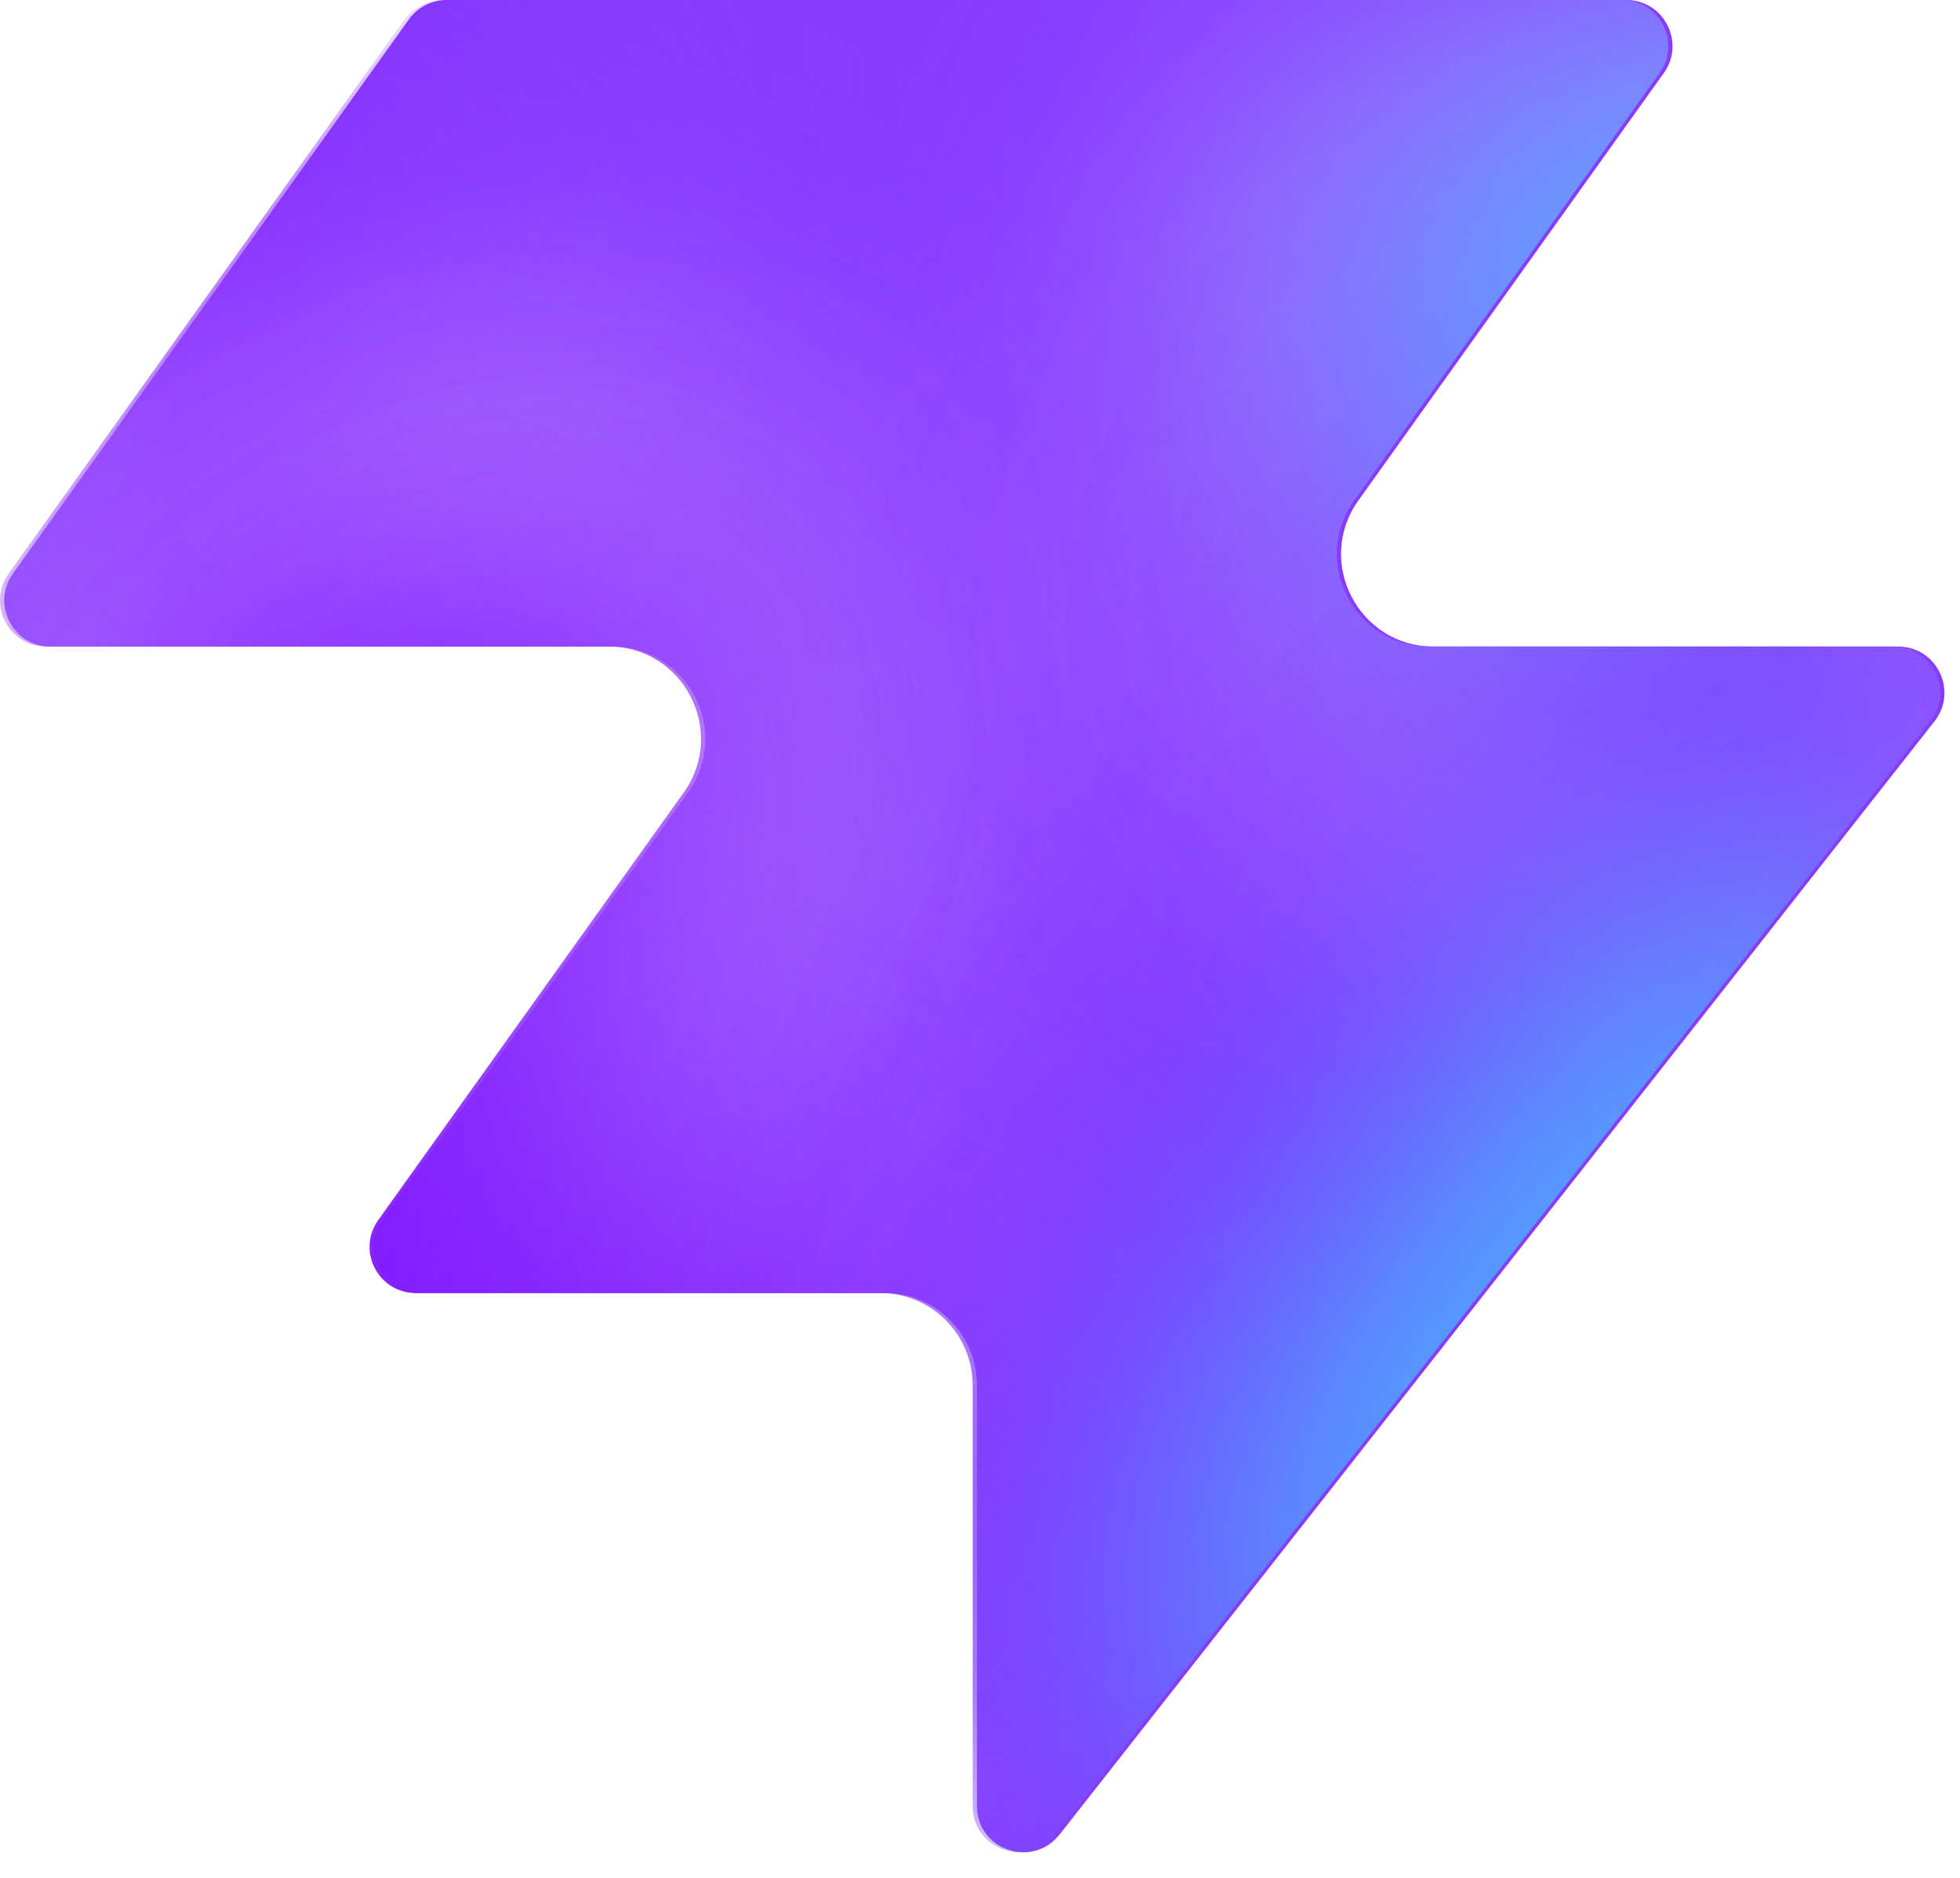
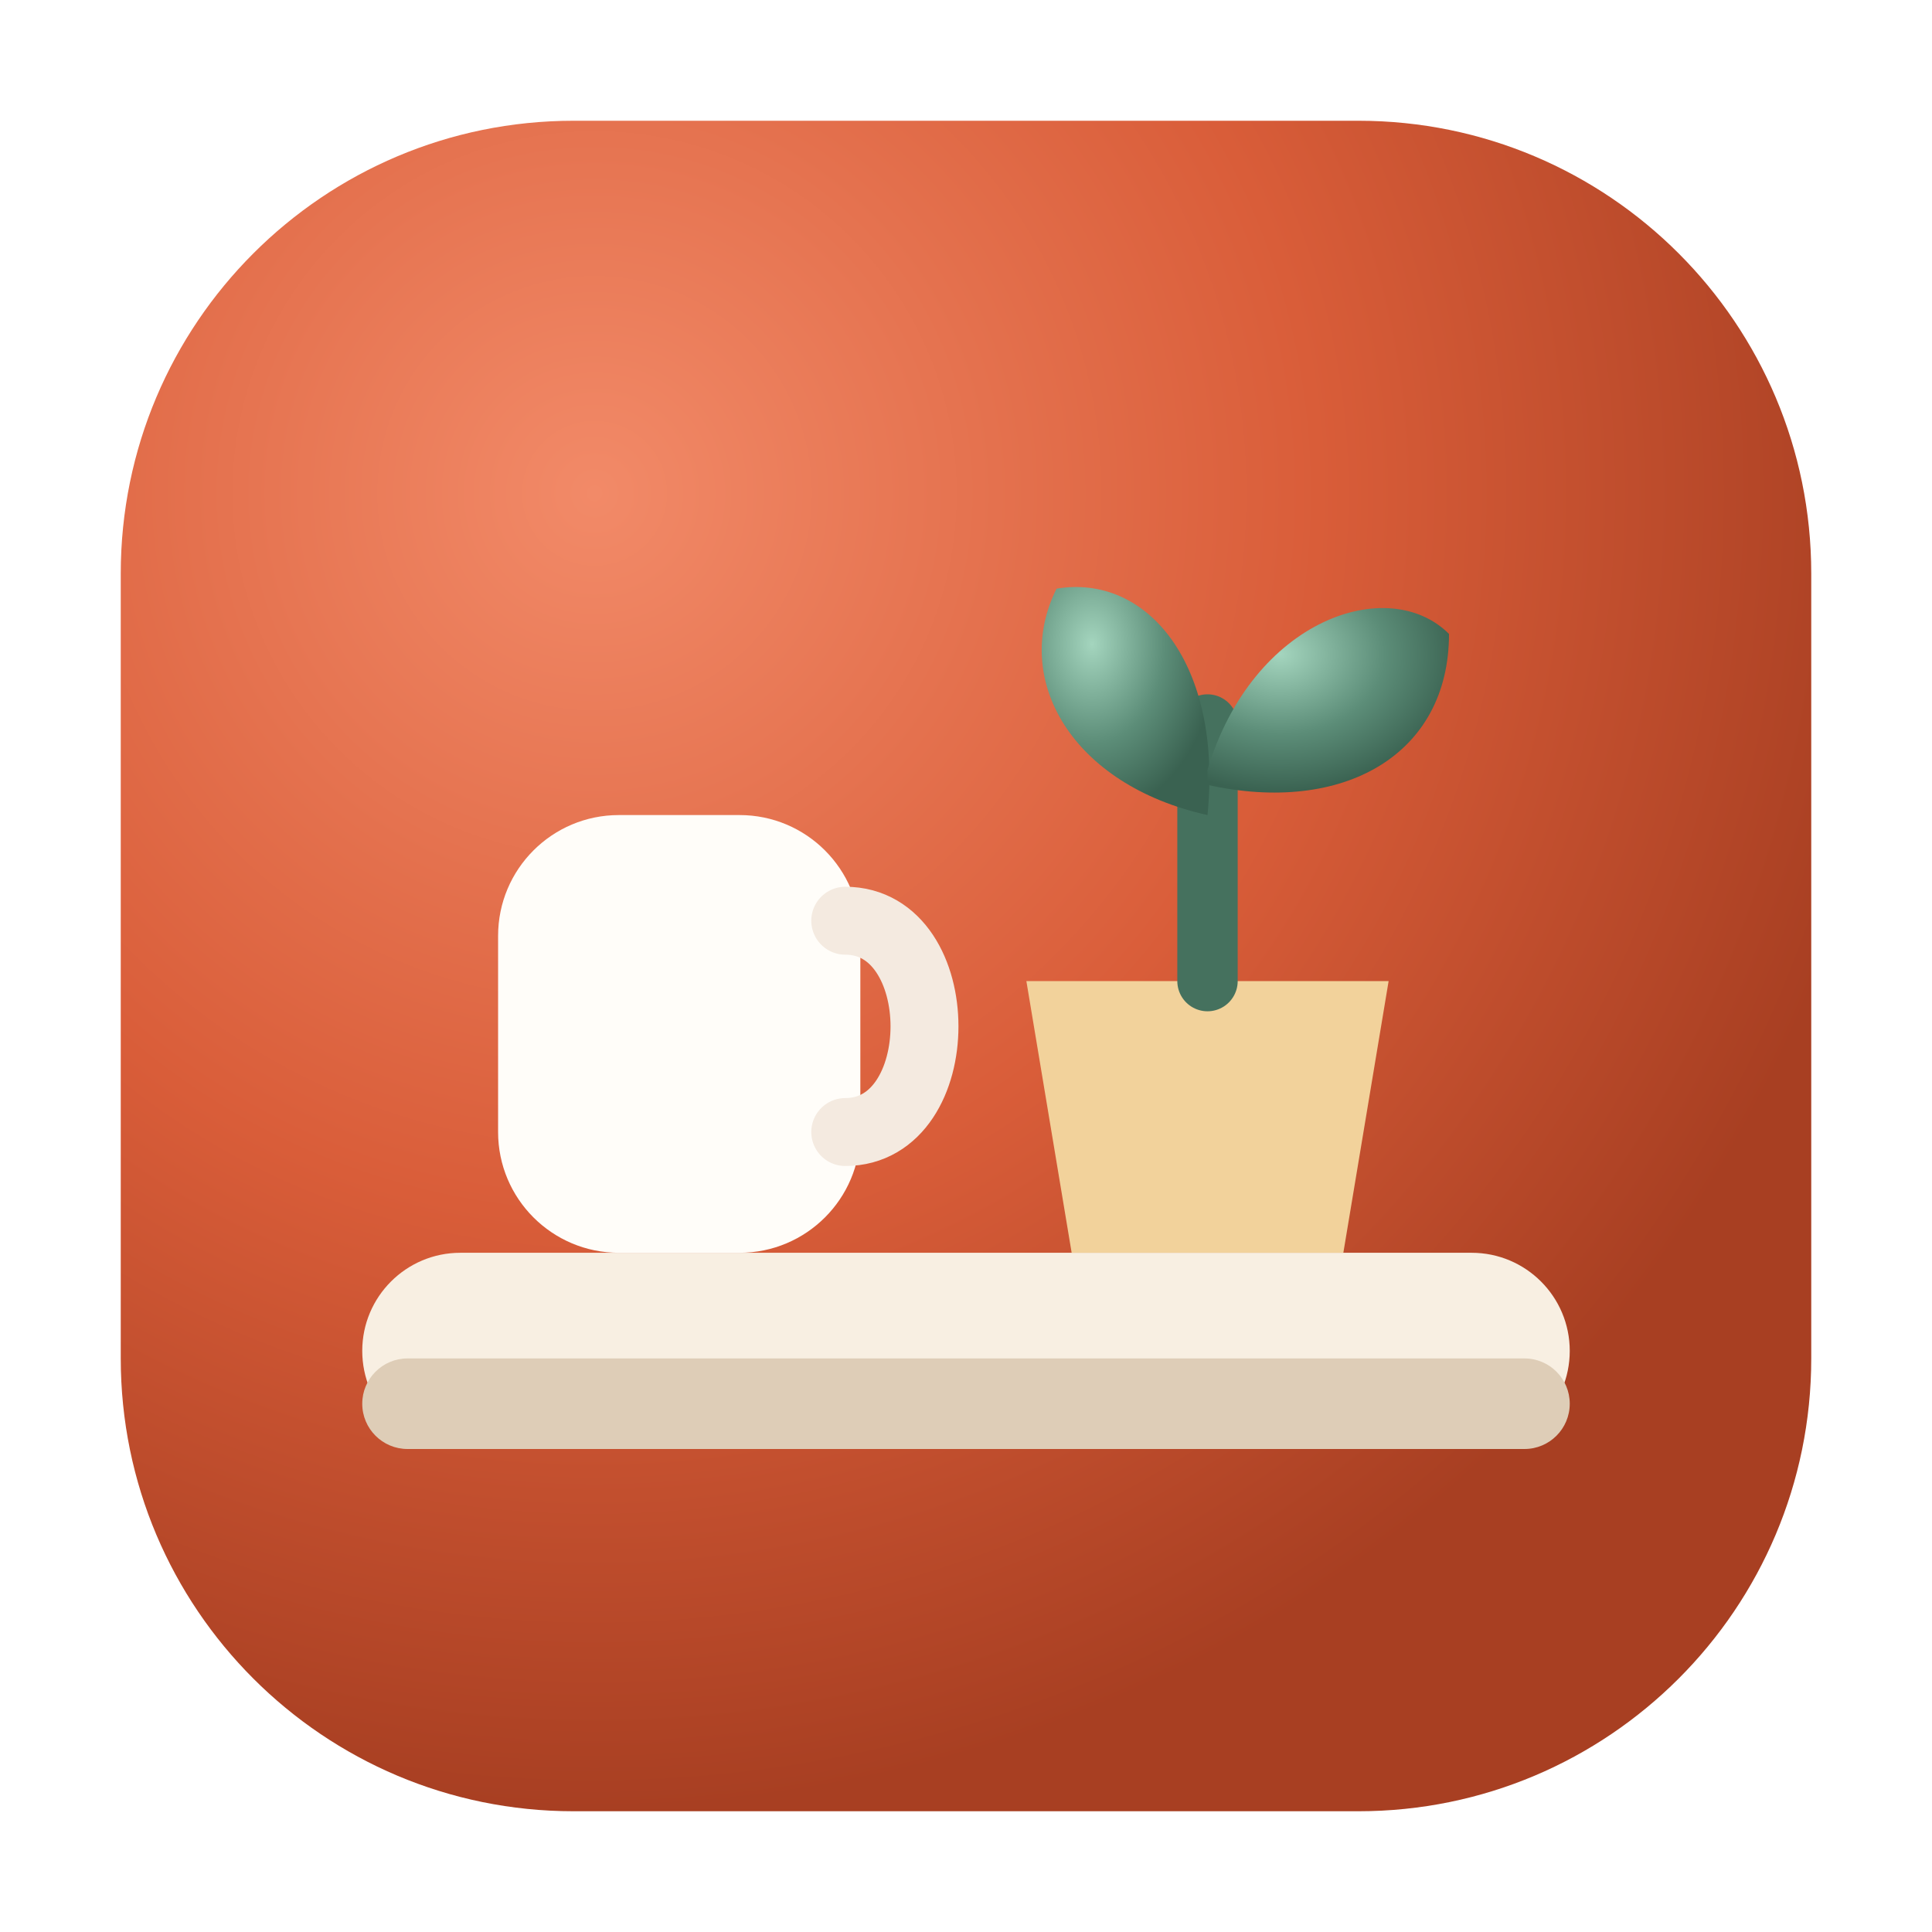
- <svg xmlns="http://www.w3.org/2000/svg" width="48" height="46" fill="none" viewBox="0 0 48 46">
-   <path fill="#863bff" d="M25.946 44.938c-.664.845-2.021.375-2.021-.698V33.937a2.26 2.26 0 0 0-2.262-2.262H10.287c-.92 0-1.456-1.04-.92-1.788l7.48-10.471c1.07-1.497 0-3.578-1.842-3.578H1.237c-.92 0-1.456-1.04-.92-1.788L10.013.474c.214-.297.556-.474.92-.474h28.894c.92 0 1.456 1.04.92 1.788l-7.48 10.471c-1.07 1.498 0 3.579 1.842 3.579h11.377c.943 0 1.473 1.088.89 1.83L25.947 44.94z" style="fill:#863bff;fill:color(display-p3 .525 .23 1);fill-opacity:1" />
-   <mask id="a" width="48" height="46" x="0" y="0" maskUnits="userSpaceOnUse" style="mask-type:alpha">
-     <path fill="#000" d="M25.842 44.938c-.664.844-2.021.375-2.021-.698V33.937a2.26 2.26 0 0 0-2.262-2.262H10.183c-.92 0-1.456-1.04-.92-1.788l7.48-10.471c1.07-1.498 0-3.579-1.842-3.579H1.133c-.92 0-1.456-1.04-.92-1.787L9.91.473c.214-.297.556-.474.92-.474h28.894c.92 0 1.456 1.04.92 1.788l-7.48 10.471c-1.07 1.498 0 3.578 1.842 3.578h11.377c.943 0 1.473 1.088.89 1.832L25.843 44.94z" style="fill:#000;fill-opacity:1" />
-   </mask>
-   <g mask="url(#a)">
-     <g filter="url(#b)">
-       <ellipse cx="5.508" cy="14.704" fill="#ede6ff" rx="5.508" ry="14.704" style="fill:#ede6ff;fill:color(display-p3 .927 .903 1);fill-opacity:1" transform="matrix(.00324 1 1 -.00324 -4.47 31.516)" />
-     </g>
-     <g filter="url(#c)">
-       <ellipse cx="10.399" cy="29.851" fill="#ede6ff" rx="10.399" ry="29.851" style="fill:#ede6ff;fill:color(display-p3 .927 .903 1);fill-opacity:1" transform="matrix(.00324 1 1 -.00324 -39.328 7.883)" />
-     </g>
-     <g filter="url(#d)">
-       <ellipse cx="5.508" cy="30.487" fill="#7e14ff" rx="5.508" ry="30.487" style="fill:#7e14ff;fill:color(display-p3 .492 .077 1);fill-opacity:1" transform="rotate(89.814 -25.913 -14.639)scale(1 -1)" />
-     </g>
-     <g filter="url(#e)">
-       <ellipse cx="5.508" cy="30.599" fill="#7e14ff" rx="5.508" ry="30.599" style="fill:#7e14ff;fill:color(display-p3 .492 .077 1);fill-opacity:1" transform="rotate(89.814 -32.644 -3.334)scale(1 -1)" />
-     </g>
-     <g filter="url(#f)">
-       <ellipse cx="5.508" cy="30.599" fill="#7e14ff" rx="5.508" ry="30.599" style="fill:#7e14ff;fill:color(display-p3 .492 .077 1);fill-opacity:1" transform="matrix(.00324 1 1 -.00324 -34.34 30.47)" />
-     </g>
-     <g filter="url(#g)">
-       <ellipse cx="14.072" cy="22.078" fill="#ede6ff" rx="14.072" ry="22.078" style="fill:#ede6ff;fill:color(display-p3 .927 .903 1);fill-opacity:1" transform="rotate(93.35 24.506 48.493)scale(-1 1)" />
-     </g>
-     <g filter="url(#h)">
-       <ellipse cx="3.47" cy="21.501" fill="#7e14ff" rx="3.47" ry="21.501" style="fill:#7e14ff;fill:color(display-p3 .492 .077 1);fill-opacity:1" transform="rotate(89.009 28.708 47.59)scale(-1 1)" />
-     </g>
-     <g filter="url(#i)">
-       <ellipse cx="3.47" cy="21.501" fill="#7e14ff" rx="3.47" ry="21.501" style="fill:#7e14ff;fill:color(display-p3 .492 .077 1);fill-opacity:1" transform="rotate(89.009 28.708 47.59)scale(-1 1)" />
-     </g>
-     <g filter="url(#j)">
-       <ellipse cx=".387" cy="8.972" fill="#7e14ff" rx="4.407" ry="29.108" style="fill:#7e14ff;fill:color(display-p3 .492 .077 1);fill-opacity:1" transform="rotate(39.51 .387 8.972)" />
-     </g>
-     <g filter="url(#k)">
-       <ellipse cx="47.523" cy="-6.092" fill="#7e14ff" rx="4.407" ry="29.108" style="fill:#7e14ff;fill:color(display-p3 .492 .077 1);fill-opacity:1" transform="rotate(37.892 47.523 -6.092)" />
-     </g>
-     <g filter="url(#l)">
-       <ellipse cx="41.412" cy="6.333" fill="#47bfff" rx="5.971" ry="9.665" style="fill:#47bfff;fill:color(display-p3 .28 .748 1);fill-opacity:1" transform="rotate(37.892 41.412 6.333)" />
-     </g>
-     <g filter="url(#m)">
-       <ellipse cx="-1.879" cy="38.332" fill="#7e14ff" rx="4.407" ry="29.108" style="fill:#7e14ff;fill:color(display-p3 .492 .077 1);fill-opacity:1" transform="rotate(37.892 -1.88 38.332)" />
-     </g>
-     <g filter="url(#n)">
-       <ellipse cx="-1.879" cy="38.332" fill="#7e14ff" rx="4.407" ry="29.108" style="fill:#7e14ff;fill:color(display-p3 .492 .077 1);fill-opacity:1" transform="rotate(37.892 -1.88 38.332)" />
-     </g>
-     <g filter="url(#o)">
-       <ellipse cx="35.651" cy="29.907" fill="#7e14ff" rx="4.407" ry="29.108" style="fill:#7e14ff;fill:color(display-p3 .492 .077 1);fill-opacity:1" transform="rotate(37.892 35.651 29.907)" />
-     </g>
-     <g filter="url(#p)">
-       <ellipse cx="38.418" cy="32.4" fill="#47bfff" rx="5.971" ry="15.297" style="fill:#47bfff;fill:color(display-p3 .28 .748 1);fill-opacity:1" transform="rotate(37.892 38.418 32.4)" />
-     </g>
-   </g>
+ <svg xmlns="http://www.w3.org/2000/svg" viewBox="0 0 128 128" fill="none">
  <defs>
-     <filter id="b" width="60.045" height="41.654" x="-19.77" y="16.149" color-interpolation-filters="sRGB" filterUnits="userSpaceOnUse">
-       <feFlood flood-opacity="0" result="BackgroundImageFix" />
-       <feBlend in="SourceGraphic" in2="BackgroundImageFix" result="shape" />
-       <feGaussianBlur result="effect1_foregroundBlur_2002_17158" stdDeviation="7.659" />
+     <filter id="softShadow" x="-25%" y="-25%" width="150%" height="160%">
+       <feGaussianBlur in="SourceAlpha" stdDeviation="3.5" result="blur" />
+       <feOffset dx="0" dy="5" result="offset" />
+       <feFlood flood-color="#4A3728" flood-opacity="0.16" result="color" />
+       <feComposite in="color" in2="offset" operator="in" result="shadow" />
+       <feMerge>
+         <feMergeNode in="shadow" />
+         <feMergeNode in="SourceGraphic" />
+       </feMerge>
    </filter>
-     <filter id="c" width="90.34" height="51.437" x="-54.613" y="-7.533" color-interpolation-filters="sRGB" filterUnits="userSpaceOnUse">
-       <feFlood flood-opacity="0" result="BackgroundImageFix" />
-       <feBlend in="SourceGraphic" in2="BackgroundImageFix" result="shape" />
-       <feGaussianBlur result="effect1_foregroundBlur_2002_17158" stdDeviation="7.659" />
+     <filter id="groundBlur" x="-30%" y="-30%" width="160%" height="160%">
+       <feGaussianBlur stdDeviation="4" />
    </filter>
-     <filter id="d" width="79.355" height="29.4" x="-49.64" y="2.03" color-interpolation-filters="sRGB" filterUnits="userSpaceOnUse">
-       <feFlood flood-opacity="0" result="BackgroundImageFix" />
-       <feBlend in="SourceGraphic" in2="BackgroundImageFix" result="shape" />
-       <feGaussianBlur result="effect1_foregroundBlur_2002_17158" stdDeviation="4.596" />
+     <filter id="sheenBlur" x="-30%" y="-30%" width="160%" height="160%">
+       <feGaussianBlur stdDeviation="2.2" />
    </filter>
-     <filter id="e" width="79.579" height="29.4" x="-45.045" y="20.029" color-interpolation-filters="sRGB" filterUnits="userSpaceOnUse">
-       <feFlood flood-opacity="0" result="BackgroundImageFix" />
-       <feBlend in="SourceGraphic" in2="BackgroundImageFix" result="shape" />
-       <feGaussianBlur result="effect1_foregroundBlur_2002_17158" stdDeviation="4.596" />
-     </filter>
-     <filter id="f" width="79.579" height="29.4" x="-43.513" y="21.178" color-interpolation-filters="sRGB" filterUnits="userSpaceOnUse">
-       <feFlood flood-opacity="0" result="BackgroundImageFix" />
-       <feBlend in="SourceGraphic" in2="BackgroundImageFix" result="shape" />
-       <feGaussianBlur result="effect1_foregroundBlur_2002_17158" stdDeviation="4.596" />
-     </filter>
-     <filter id="g" width="74.749" height="58.852" x="15.756" y="-17.901" color-interpolation-filters="sRGB" filterUnits="userSpaceOnUse">
-       <feFlood flood-opacity="0" result="BackgroundImageFix" />
-       <feBlend in="SourceGraphic" in2="BackgroundImageFix" result="shape" />
-       <feGaussianBlur result="effect1_foregroundBlur_2002_17158" stdDeviation="7.659" />
-     </filter>
-     <filter id="h" width="61.377" height="25.362" x="23.548" y="2.284" color-interpolation-filters="sRGB" filterUnits="userSpaceOnUse">
-       <feFlood flood-opacity="0" result="BackgroundImageFix" />
-       <feBlend in="SourceGraphic" in2="BackgroundImageFix" result="shape" />
-       <feGaussianBlur result="effect1_foregroundBlur_2002_17158" stdDeviation="4.596" />
-     </filter>
-     <filter id="i" width="61.377" height="25.362" x="23.548" y="2.284" color-interpolation-filters="sRGB" filterUnits="userSpaceOnUse">
-       <feFlood flood-opacity="0" result="BackgroundImageFix" />
-       <feBlend in="SourceGraphic" in2="BackgroundImageFix" result="shape" />
-       <feGaussianBlur result="effect1_foregroundBlur_2002_17158" stdDeviation="4.596" />
-     </filter>
-     <filter id="j" width="56.045" height="63.649" x="-27.636" y="-22.853" color-interpolation-filters="sRGB" filterUnits="userSpaceOnUse">
-       <feFlood flood-opacity="0" result="BackgroundImageFix" />
-       <feBlend in="SourceGraphic" in2="BackgroundImageFix" result="shape" />
-       <feGaussianBlur result="effect1_foregroundBlur_2002_17158" stdDeviation="4.596" />
-     </filter>
-     <filter id="k" width="54.814" height="64.646" x="20.116" y="-38.415" color-interpolation-filters="sRGB" filterUnits="userSpaceOnUse">
-       <feFlood flood-opacity="0" result="BackgroundImageFix" />
-       <feBlend in="SourceGraphic" in2="BackgroundImageFix" result="shape" />
-       <feGaussianBlur result="effect1_foregroundBlur_2002_17158" stdDeviation="4.596" />
-     </filter>
-     <filter id="l" width="33.541" height="35.313" x="24.641" y="-11.323" color-interpolation-filters="sRGB" filterUnits="userSpaceOnUse">
-       <feFlood flood-opacity="0" result="BackgroundImageFix" />
-       <feBlend in="SourceGraphic" in2="BackgroundImageFix" result="shape" />
-       <feGaussianBlur result="effect1_foregroundBlur_2002_17158" stdDeviation="4.596" />
-     </filter>
-     <filter id="m" width="54.814" height="64.646" x="-29.286" y="6.009" color-interpolation-filters="sRGB" filterUnits="userSpaceOnUse">
-       <feFlood flood-opacity="0" result="BackgroundImageFix" />
-       <feBlend in="SourceGraphic" in2="BackgroundImageFix" result="shape" />
-       <feGaussianBlur result="effect1_foregroundBlur_2002_17158" stdDeviation="4.596" />
-     </filter>
-     <filter id="n" width="54.814" height="64.646" x="-29.286" y="6.009" color-interpolation-filters="sRGB" filterUnits="userSpaceOnUse">
-       <feFlood flood-opacity="0" result="BackgroundImageFix" />
-       <feBlend in="SourceGraphic" in2="BackgroundImageFix" result="shape" />
-       <feGaussianBlur result="effect1_foregroundBlur_2002_17158" stdDeviation="4.596" />
-     </filter>
-     <filter id="o" width="54.814" height="64.646" x="8.244" y="-2.416" color-interpolation-filters="sRGB" filterUnits="userSpaceOnUse">
-       <feFlood flood-opacity="0" result="BackgroundImageFix" />
-       <feBlend in="SourceGraphic" in2="BackgroundImageFix" result="shape" />
-       <feGaussianBlur result="effect1_foregroundBlur_2002_17158" stdDeviation="4.596" />
-     </filter>
-     <filter id="p" width="39.409" height="43.623" x="18.713" y="10.588" color-interpolation-filters="sRGB" filterUnits="userSpaceOnUse">
-       <feFlood flood-opacity="0" result="BackgroundImageFix" />
-       <feBlend in="SourceGraphic" in2="BackgroundImageFix" result="shape" />
-       <feGaussianBlur result="effect1_foregroundBlur_2002_17158" stdDeviation="4.596" />
-     </filter>
+     <radialGradient id="brandBg" cx="28%" cy="22%" r="78%">
+       <stop offset="0%" stop-color="#F28A68" />
+       <stop offset="55%" stop-color="#D95D39" />
+       <stop offset="100%" stop-color="#A83F22" />
+     </radialGradient>
+     <radialGradient id="brandLeaf" cx="30%" cy="25%" r="75%">
+       <stop offset="0%" stop-color="#A4D5BE" />
+       <stop offset="58%" stop-color="#5C8D78" />
+       <stop offset="100%" stop-color="#3A6251" />
+     </radialGradient>
  </defs>
+   <rect x="8" y="8" width="112" height="112" rx="30" fill="url(#brandBg)" />
+   <path d="M26 20 L102 20" stroke="#FBC1AD" stroke-width="4" stroke-linecap="round" opacity="0.45" filter="url(#sheenBlur)" />
+   <rect x="24" y="83" width="80" height="13" rx="6.5" fill="#F8EFE2" />
+   <rect x="24" y="90" width="80" height="6" rx="3" fill="#DECDB7" />
+   <rect x="33" y="54" width="24" height="29" rx="8" fill="#FFFDF9" />
+   <path d="M56 61 C63 61 63 75 56 75" stroke="#F4EAE0" stroke-width="4.5" stroke-linecap="round" fill="none" />
+   <path d="M68 65 L92 65 L89 83 L71 83 Z" fill="#F2D29B" />
+   <path d="M80 65 L80 48" stroke="#45715E" stroke-width="4" stroke-linecap="round" />
+   <path d="M80 54 C71 52 67 45 70 39 C76 38 81 44 80 54 Z" fill="url(#brandLeaf)" />
+   <path d="M80 51 C83 41 92 38 96 42 C96 50 89 54 80 52 Z" fill="url(#brandLeaf)" />
</svg>
